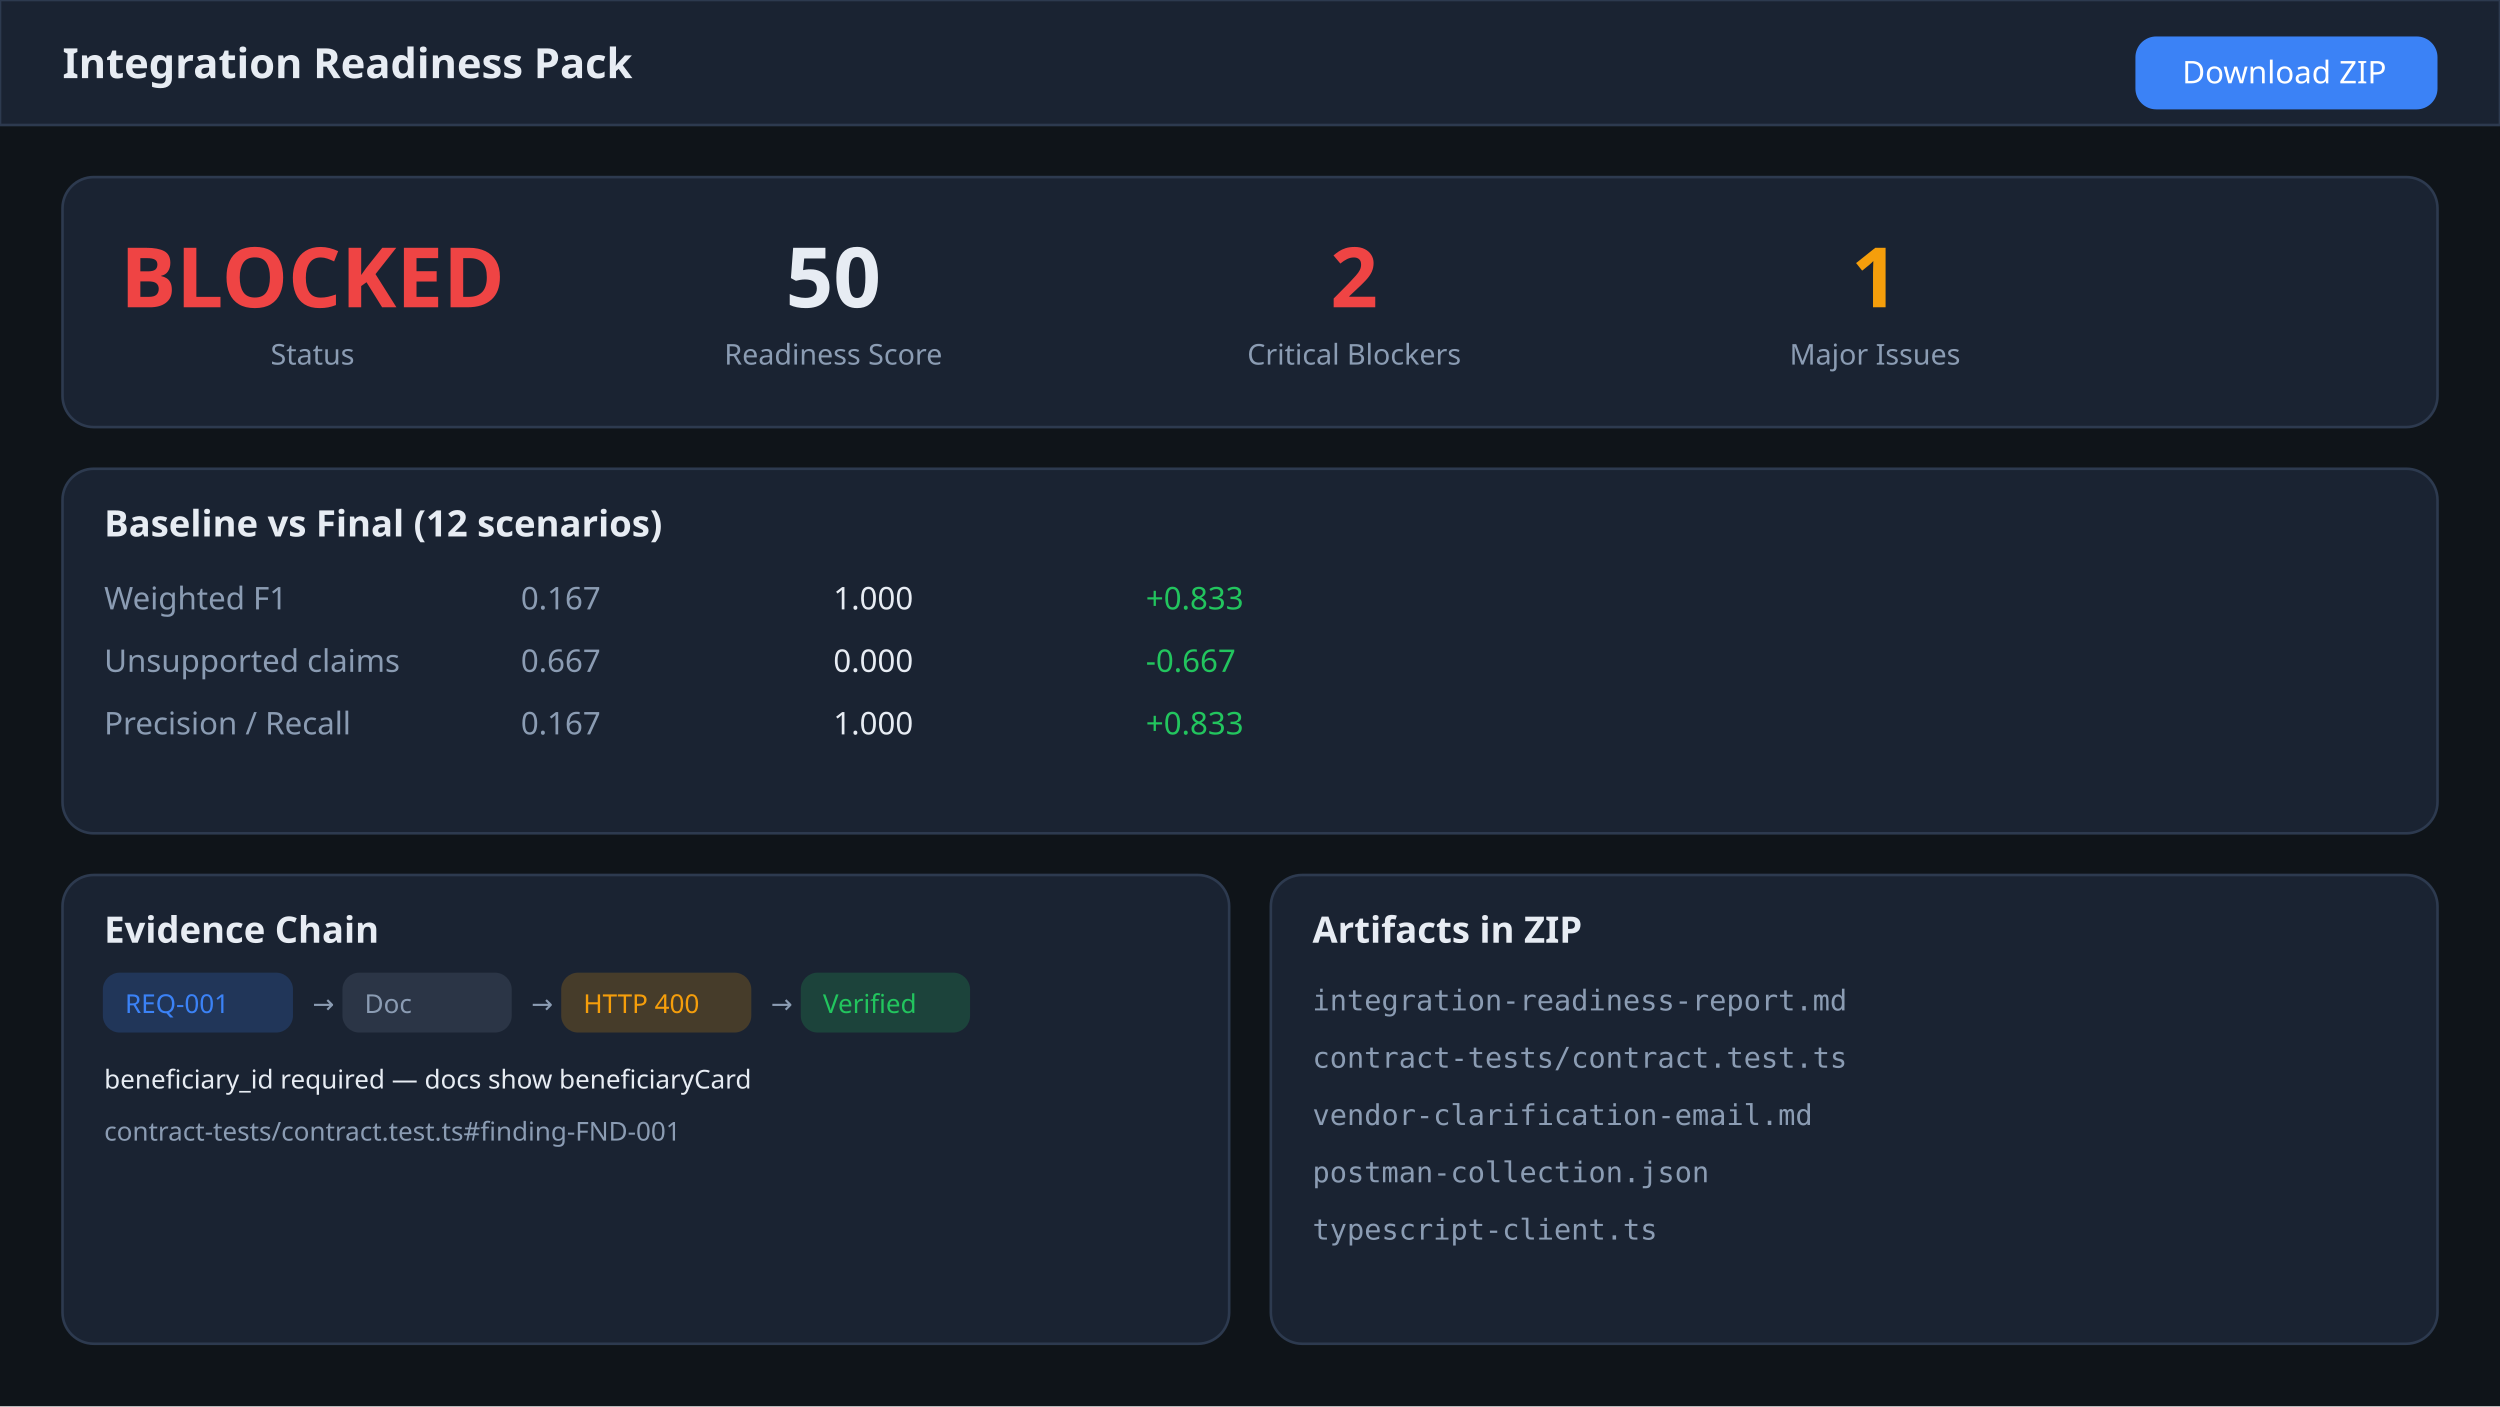
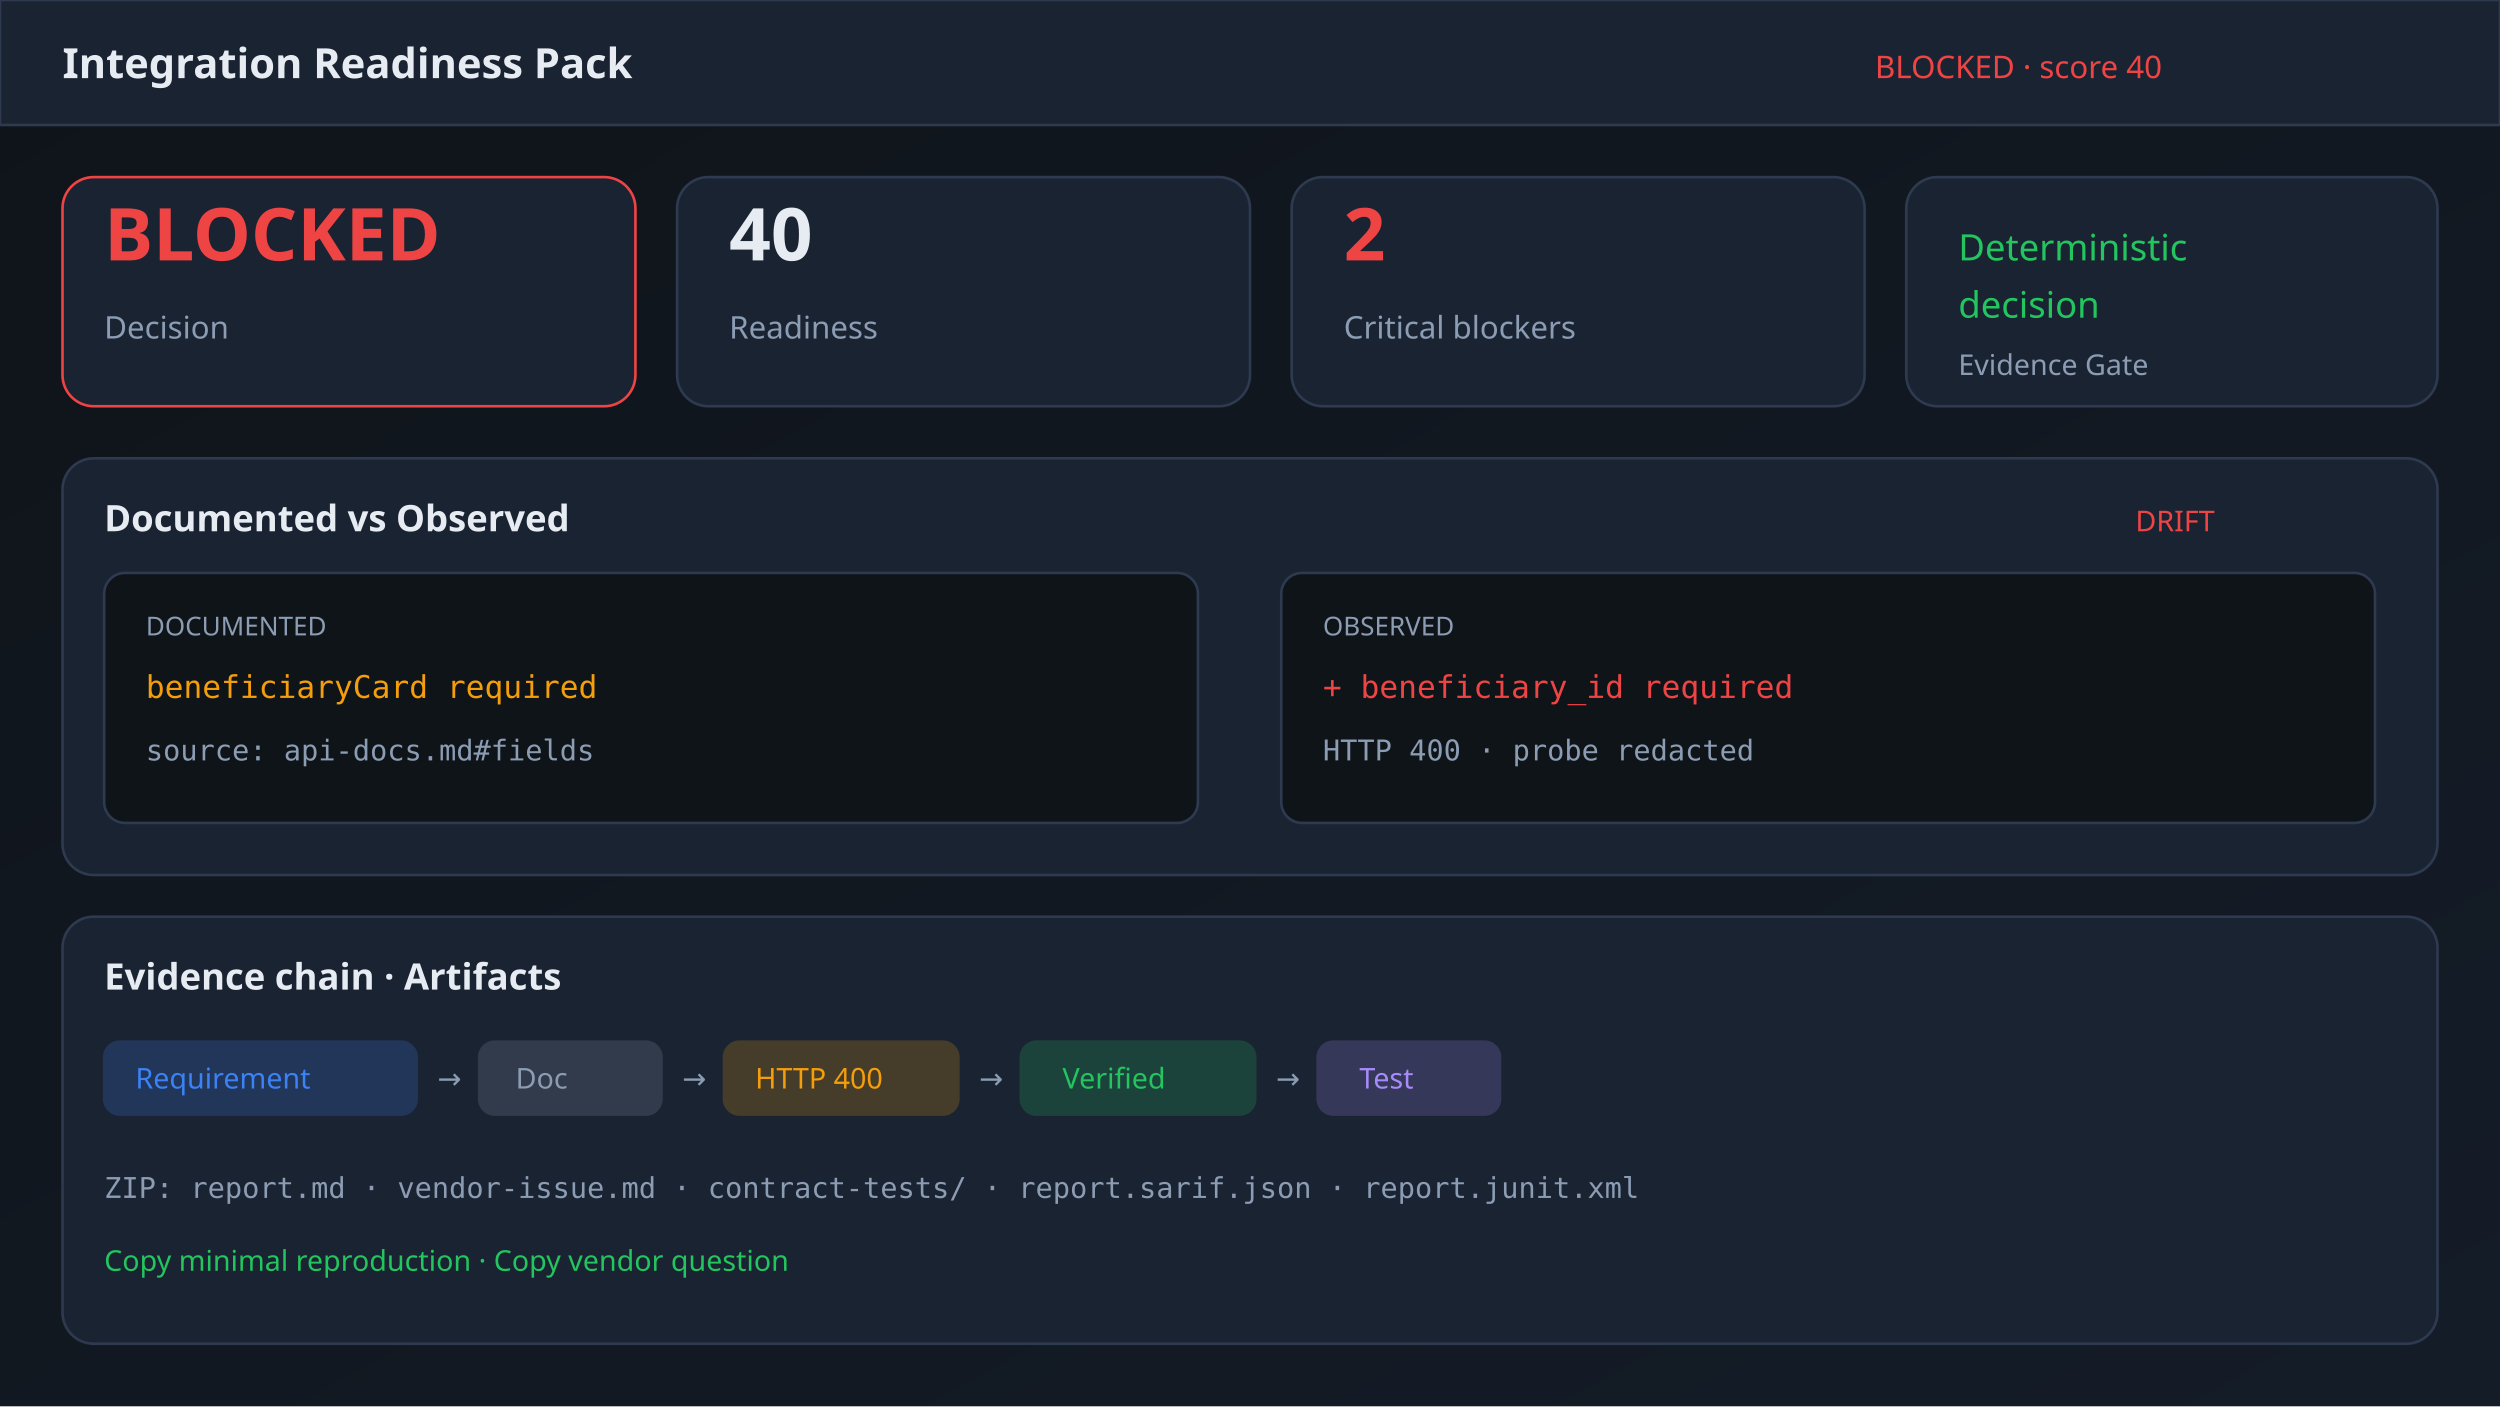
<svg xmlns="http://www.w3.org/2000/svg" width="960" height="540" viewBox="0 0 960 540">
-   <rect width="960" height="540" fill="#0f1419" />
+   <defs>
+     <linearGradient id="bg" x1="0" y1="0" x2="1" y2="1">
+       <stop offset="0%" stop-color="#0f1419" />
+       <stop offset="100%" stop-color="#141c28" />
+     </linearGradient>
+   </defs>
+   <rect width="960" height="540" fill="url(#bg)" />
  <rect x="0" y="0" width="960" height="48" fill="#1a2332" stroke="#2d3a4f" />
  <text x="24" y="30" fill="#e7ecf3" font-family="system-ui,sans-serif" font-size="16" font-weight="600">Integration Readiness Pack</text>
-   <rect x="820" y="14" width="116" height="28" rx="8" fill="#3b82f6" />
-   <text x="838" y="32" fill="#fff" font-family="system-ui,sans-serif" font-size="12">Download ZIP</text>
-   <rect x="24" y="68" width="912" height="96" rx="12" fill="#1a2332" stroke="#2d3a4f" />
-   <text x="120" y="118" fill="#ef4444" font-family="system-ui,sans-serif" font-size="32" font-weight="700" text-anchor="middle">BLOCKED</text>
-   <text x="120" y="140" fill="#8b9cb3" font-family="system-ui,sans-serif" font-size="11" text-anchor="middle">Status</text>
-   <text x="320" y="118" fill="#e7ecf3" font-family="system-ui,sans-serif" font-size="32" font-weight="700" text-anchor="middle">50</text>
-   <text x="320" y="140" fill="#8b9cb3" font-family="system-ui,sans-serif" font-size="11" text-anchor="middle">Readiness Score</text>
-   <text x="520" y="118" fill="#ef4444" font-family="system-ui,sans-serif" font-size="32" font-weight="700" text-anchor="middle">2</text>
-   <text x="520" y="140" fill="#8b9cb3" font-family="system-ui,sans-serif" font-size="11" text-anchor="middle">Critical Blockers</text>
-   <text x="720" y="118" fill="#f59e0b" font-family="system-ui,sans-serif" font-size="32" font-weight="700" text-anchor="middle">1</text>
-   <text x="720" y="140" fill="#8b9cb3" font-family="system-ui,sans-serif" font-size="11" text-anchor="middle">Major Issues</text>
-   <rect x="24" y="180" width="912" height="140" rx="12" fill="#1a2332" stroke="#2d3a4f" />
-   <text x="40" y="206" fill="#e7ecf3" font-family="system-ui,sans-serif" font-size="14" font-weight="600">Baseline vs Final (12 scenarios)</text>
-   <g font-family="system-ui,sans-serif" font-size="12">
-     <text x="40" y="234" fill="#8b9cb3">Weighted F1</text>
-     <text x="200" y="234" fill="#8b9cb3">0.167</text>
-     <text x="320" y="234" fill="#e7ecf3">1.000</text>
-     <text x="440" y="234" fill="#22c55e">+0.833</text>
-     <text x="40" y="258" fill="#8b9cb3">Unsupported claims</text>
-     <text x="200" y="258" fill="#8b9cb3">0.667</text>
-     <text x="320" y="258" fill="#e7ecf3">0.000</text>
-     <text x="440" y="258" fill="#22c55e">-0.667</text>
-     <text x="40" y="282" fill="#8b9cb3">Precision / Recall</text>
-     <text x="200" y="282" fill="#8b9cb3">0.167</text>
-     <text x="320" y="282" fill="#e7ecf3">1.000</text>
-     <text x="440" y="282" fill="#22c55e">+0.833</text>
+   <text x="720" y="30" fill="#ef4444" font-family="system-ui,sans-serif" font-size="12">BLOCKED · score 40</text>
+   <rect x="24" y="68" width="220" height="88" rx="12" fill="#1a2332" stroke="#ef4444" />
+   <text x="40" y="100" fill="#ef4444" font-family="system-ui,sans-serif" font-size="28" font-weight="700">BLOCKED</text>
+   <text x="40" y="130" fill="#8b9cb3" font-family="system-ui,sans-serif" font-size="12">Decision</text>
+   <rect x="260" y="68" width="220" height="88" rx="12" fill="#1a2332" stroke="#2d3a4f" />
+   <text x="280" y="100" fill="#e7ecf3" font-family="system-ui,sans-serif" font-size="28" font-weight="700">40</text>
+   <text x="280" y="130" fill="#8b9cb3" font-family="system-ui,sans-serif" font-size="12">Readiness</text>
+   <rect x="496" y="68" width="220" height="88" rx="12" fill="#1a2332" stroke="#2d3a4f" />
+   <text x="516" y="100" fill="#ef4444" font-family="system-ui,sans-serif" font-size="28" font-weight="700">2</text>
+   <text x="516" y="130" fill="#8b9cb3" font-family="system-ui,sans-serif" font-size="12">Critical blockers</text>
+   <rect x="732" y="68" width="204" height="88" rx="12" fill="#1a2332" stroke="#2d3a4f" />
+   <text x="752" y="100" fill="#22c55e" font-family="system-ui,sans-serif" font-size="14">Deterministic</text>
+   <text x="752" y="122" fill="#22c55e" font-family="system-ui,sans-serif" font-size="14">decision</text>
+   <text x="752" y="144" fill="#8b9cb3" font-family="system-ui,sans-serif" font-size="11">Evidence Gate</text>
+   <rect x="24" y="176" width="912" height="160" rx="12" fill="#1a2332" stroke="#2d3a4f" />
+   <text x="40" y="204" fill="#e7ecf3" font-family="system-ui,sans-serif" font-size="14" font-weight="600">Documented vs Observed</text>
+   <text x="820" y="204" fill="#ef4444" font-family="system-ui,sans-serif" font-size="11">DRIFT</text>
+   <rect x="40" y="220" width="420" height="96" rx="8" fill="#0f1419" stroke="#2d3a4f" />
+   <text x="56" y="244" fill="#8b9cb3" font-family="system-ui,sans-serif" font-size="10">DOCUMENTED</text>
+   <text x="56" y="268" fill="#f59e0b" font-family="ui-monospace,monospace" font-size="12">beneficiaryCard required</text>
+   <text x="56" y="292" fill="#8b9cb3" font-family="ui-monospace,monospace" font-size="11">source: api-docs.md#fields</text>
+   <rect x="492" y="220" width="420" height="96" rx="8" fill="#0f1419" stroke="#2d3a4f" />
+   <text x="508" y="244" fill="#8b9cb3" font-family="system-ui,sans-serif" font-size="10">OBSERVED</text>
+   <text x="508" y="268" fill="#ef4444" font-family="ui-monospace,monospace" font-size="12">+ beneficiary_id required</text>
+   <text x="508" y="292" fill="#8b9cb3" font-family="ui-monospace,monospace" font-size="11">HTTP 400 · probe redacted</text>
+   <rect x="24" y="352" width="912" height="164" rx="12" fill="#1a2332" stroke="#2d3a4f" />
+   <text x="40" y="380" fill="#e7ecf3" font-family="system-ui,sans-serif" font-size="14" font-weight="600">Evidence chain · Artifacts</text>
+   <g font-family="system-ui,sans-serif" font-size="11">
+     <rect x="40" y="400" width="120" height="28" rx="6" fill="#3b82f6" opacity="0.2" stroke="#3b82f6" />
+     <text x="52" y="418" fill="#3b82f6">Requirement</text>
+     <text x="168" y="418" fill="#8b9cb3">→</text>
+     <rect x="184" y="400" width="70" height="28" rx="6" fill="#8b9cb3" opacity="0.2" stroke="#8b9cb3" />
+     <text x="198" y="418" fill="#8b9cb3">Doc</text>
+     <text x="262" y="418" fill="#8b9cb3">→</text>
+     <rect x="278" y="400" width="90" height="28" rx="6" fill="#f59e0b" opacity="0.2" stroke="#f59e0b" />
+     <text x="290" y="418" fill="#f59e0b">HTTP 400</text>
+     <text x="376" y="418" fill="#8b9cb3">→</text>
+     <rect x="392" y="400" width="90" height="28" rx="6" fill="#22c55e" opacity="0.2" stroke="#22c55e" />
+     <text x="408" y="418" fill="#22c55e">Verified</text>
+     <text x="490" y="418" fill="#8b9cb3">→</text>
+     <rect x="506" y="400" width="70" height="28" rx="6" fill="#a78bfa" opacity="0.2" stroke="#a78bfa" />
+     <text x="522" y="418" fill="#a78bfa">Test</text>
  </g>
-   <rect x="24" y="336" width="448" height="180" rx="12" fill="#1a2332" stroke="#2d3a4f" />
-   <text x="40" y="362" fill="#e7ecf3" font-family="system-ui,sans-serif" font-size="14" font-weight="600">Evidence Chain</text>
-   <g font-family="system-ui,sans-serif" font-size="10">
-     <rect x="40" y="374" width="72" height="22" rx="6" fill="#3b82f6" opacity="0.2" stroke="#3b82f6" />
-     <text x="48" y="389" fill="#3b82f6">REQ-001</text>
-     <text x="120" y="389" fill="#8b9cb3">→</text>
-     <rect x="132" y="374" width="64" height="22" rx="6" fill="#8b9cb3" opacity="0.15" stroke="#8b9cb3" />
-     <text x="140" y="389" fill="#8b9cb3">Doc</text>
-     <text x="204" y="389" fill="#8b9cb3">→</text>
-     <rect x="216" y="374" width="72" height="22" rx="6" fill="#f59e0b" opacity="0.2" stroke="#f59e0b" />
-     <text x="224" y="389" fill="#f59e0b">HTTP 400</text>
-     <text x="296" y="389" fill="#8b9cb3">→</text>
-     <rect x="308" y="374" width="64" height="22" rx="6" fill="#22c55e" opacity="0.2" stroke="#22c55e" />
-     <text x="316" y="389" fill="#22c55e">Verified</text>
-     <text x="40" y="418" fill="#e7ecf3">beneficiary_id required — docs show beneficiaryCard</text>
-     <text x="40" y="438" fill="#8b9cb3">contract-tests/contract.test.ts#finding-FND-001</text>
-   </g>
-   <rect x="488" y="336" width="448" height="180" rx="12" fill="#1a2332" stroke="#2d3a4f" />
-   <text x="504" y="362" fill="#e7ecf3" font-family="system-ui,sans-serif" font-size="14" font-weight="600">Artifacts in ZIP</text>
-   <g font-family="ui-monospace,monospace" font-size="11" fill="#8b9cb3">
-     <text x="504" y="388">integration-readiness-report.md</text>
-     <text x="504" y="410">contract-tests/contract.test.ts</text>
-     <text x="504" y="432">vendor-clarification-email.md</text>
-     <text x="504" y="454">postman-collection.json</text>
-     <text x="504" y="476">typescript-client.ts</text>
-   </g>
+   <text x="40" y="460" fill="#8b9cb3" font-family="ui-monospace,monospace" font-size="11">ZIP: report.md · vendor-issue.md · contract-tests/ · report.sarif.json · report.junit.xml</text>
+   <text x="40" y="488" fill="#22c55e" font-family="system-ui,sans-serif" font-size="11">Copy minimal reproduction · Copy vendor question</text>
</svg>
